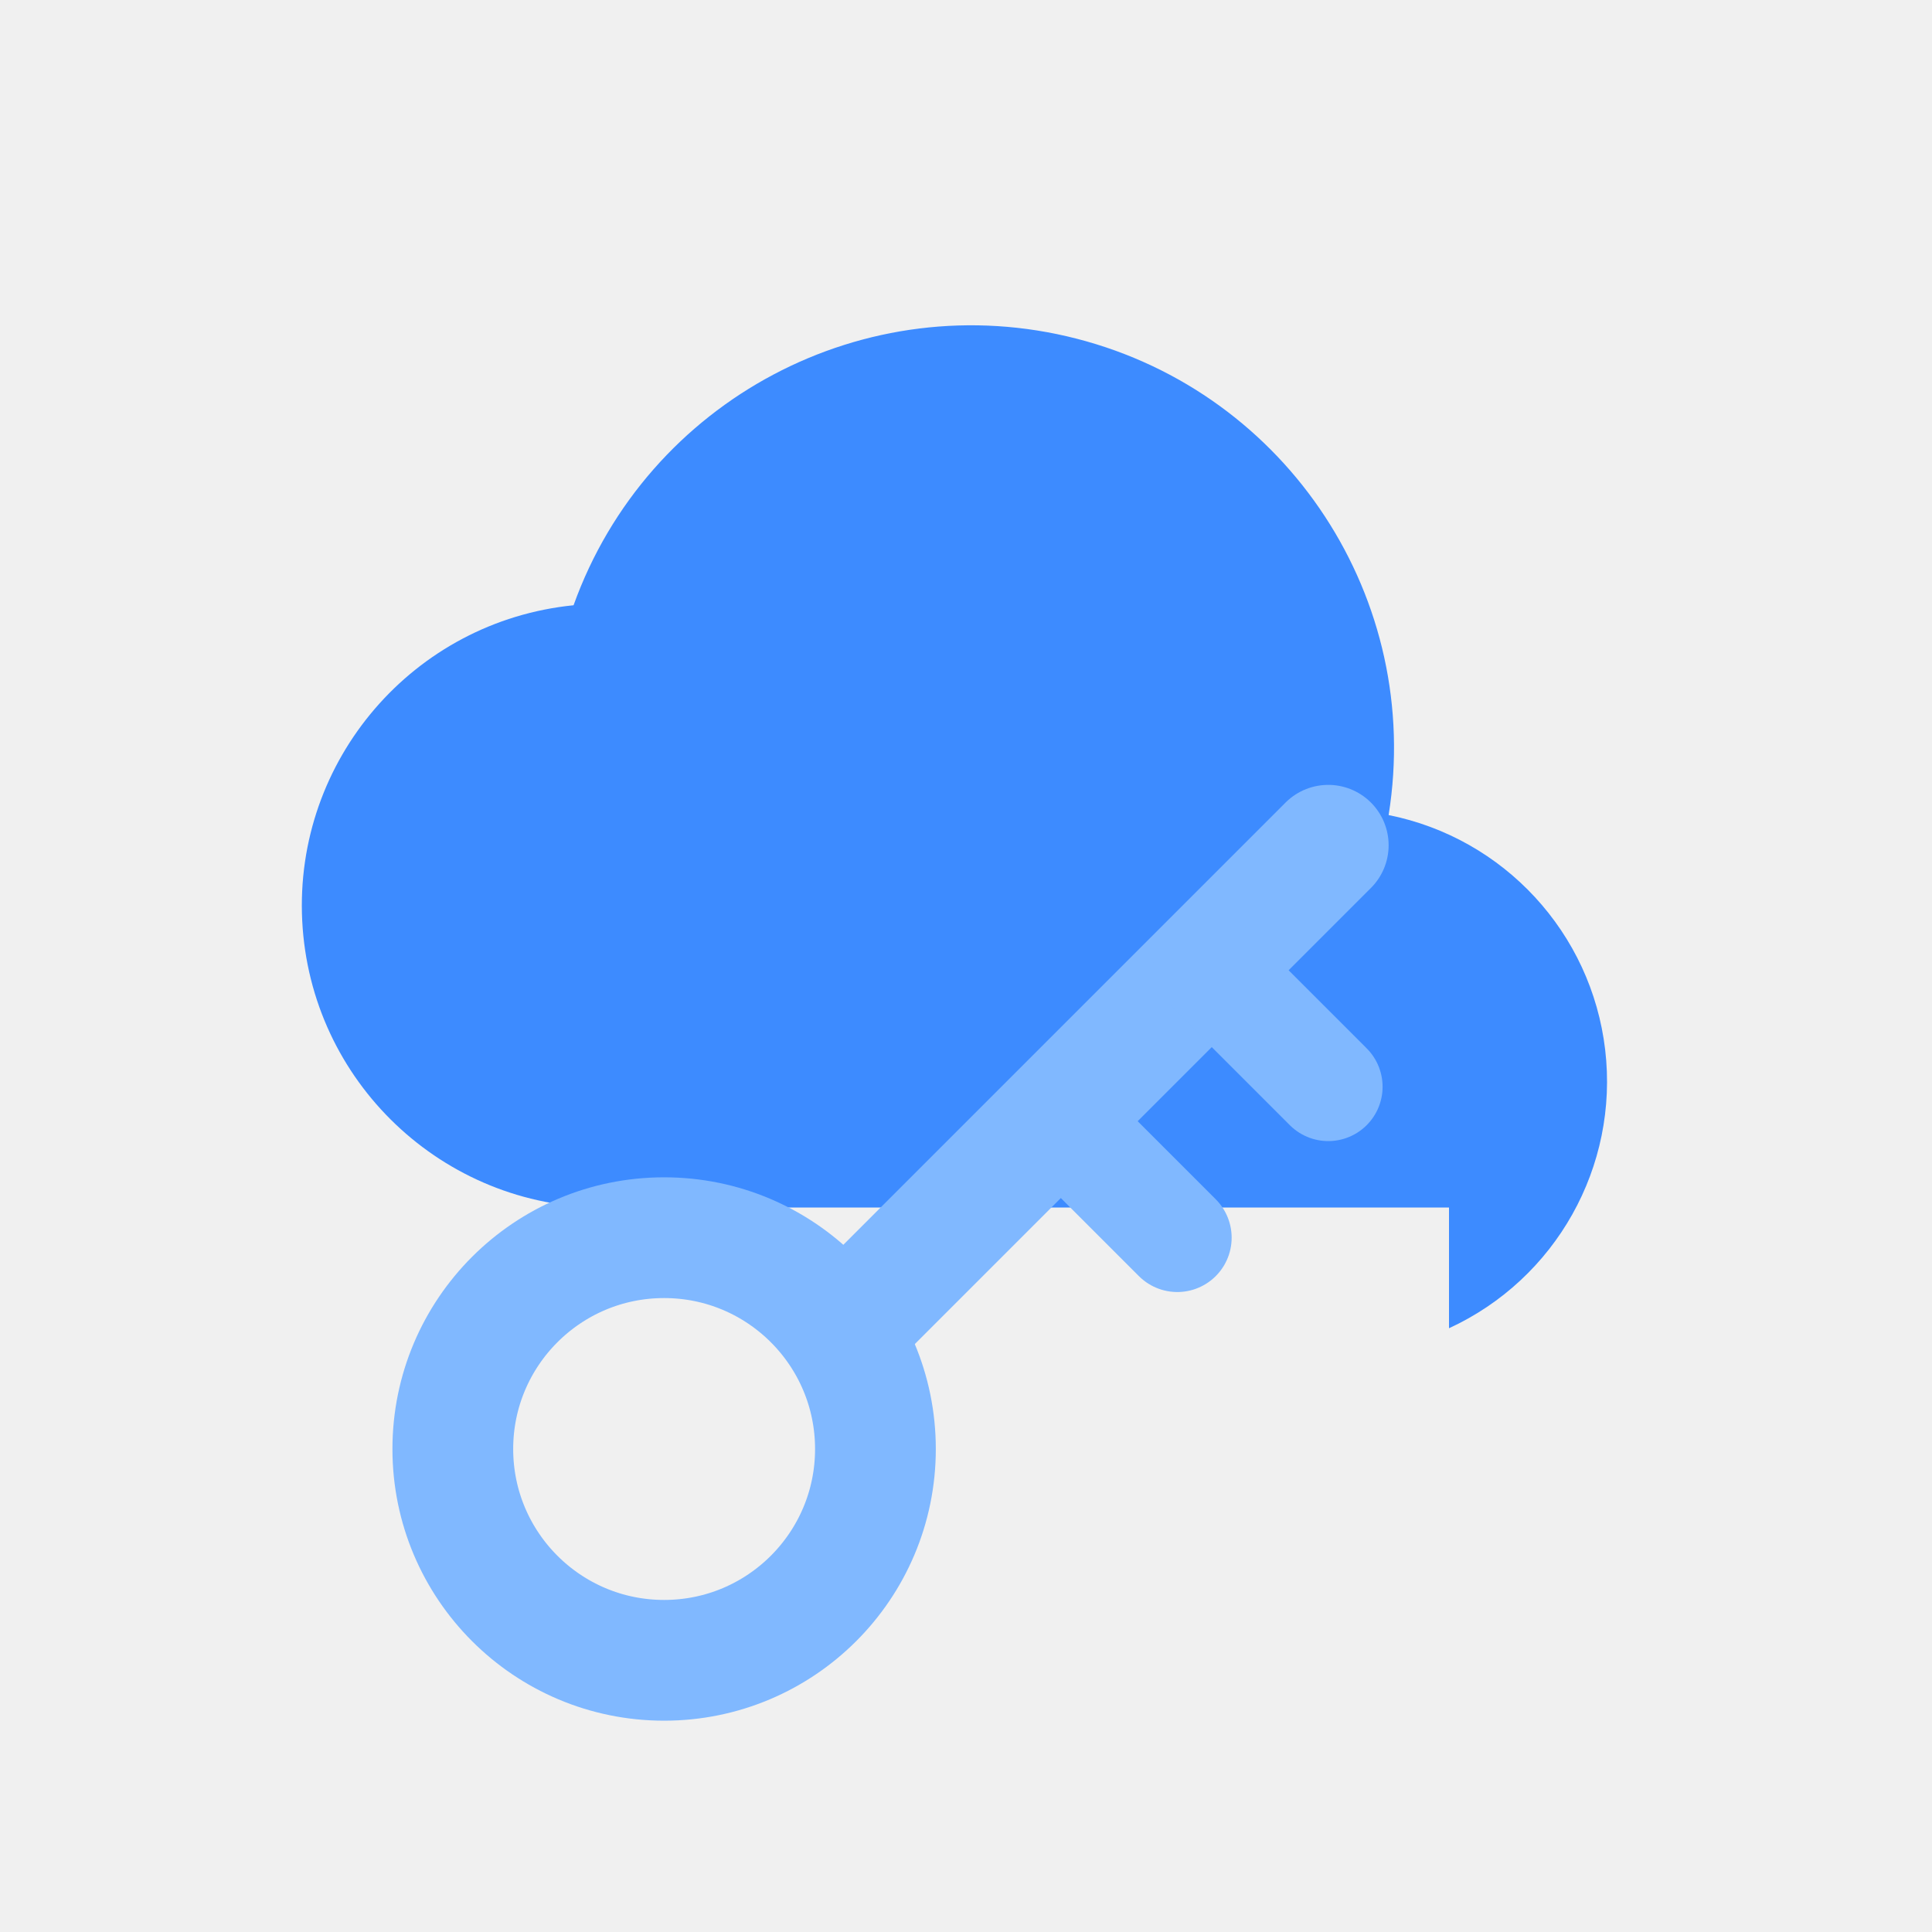
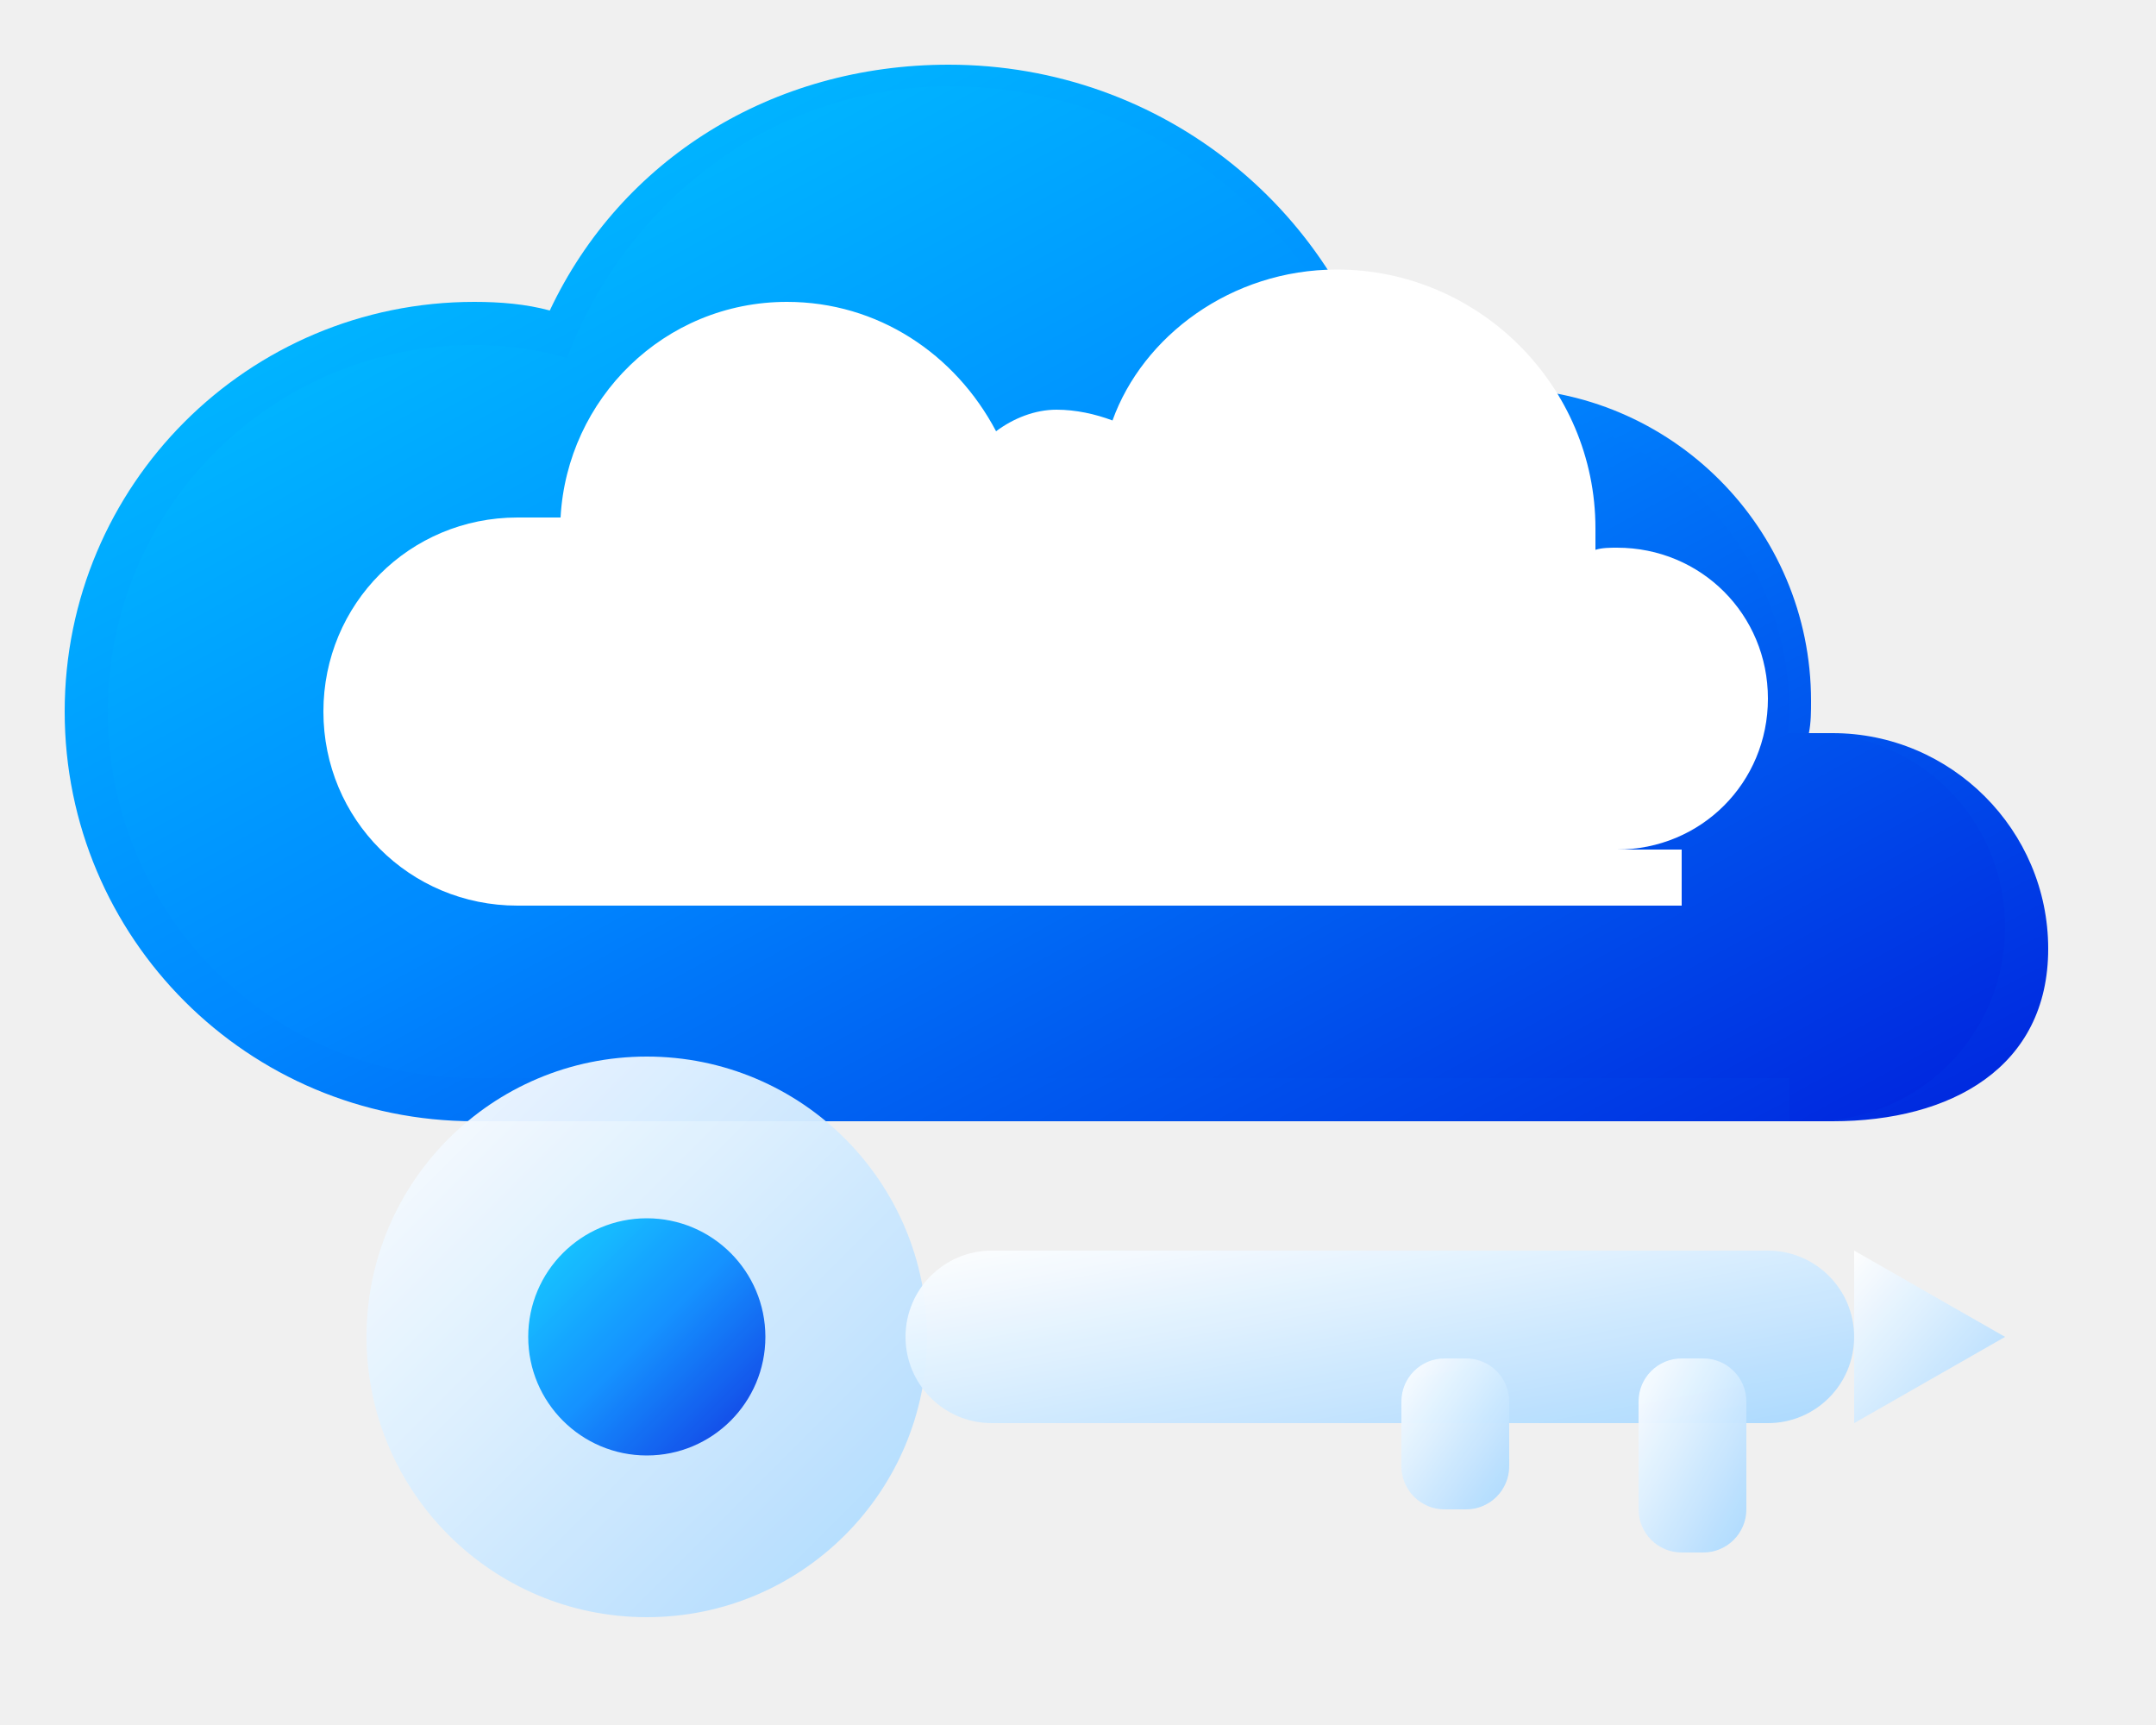
- <svg xmlns="http://www.w3.org/2000/svg" viewBox="0 0 32 32" fill="none">
-   <path d="M24 20H10a5 5 0 0 1-.5-9.975A7 7 0 0 1 23 13.5a4.5 4.5 0 0 1 1 8.5z" fill="#3d8bff" />
-   <circle cx="11" cy="24" r="3.5" stroke="#80b8ff" stroke-width="2" fill="none" />
-   <line x1="14.2" y1="21.8" x2="22" y2="14" stroke="#80b8ff" stroke-width="2" stroke-linecap="round" />
-   <line x1="20" y1="16" x2="22" y2="18" stroke="#80b8ff" stroke-width="1.8" stroke-linecap="round" />
-   <line x1="17.5" y1="18.5" x2="19.5" y2="20.5" stroke="#80b8ff" stroke-width="1.8" stroke-linecap="round" />
+ <svg xmlns="http://www.w3.org/2000/svg" viewBox="0 0 100 80">
+   <defs>
+     <linearGradient id="cg" x1="0" y1="0" x2="1" y2="1">
+       <stop offset="0%" stop-color="#00CFFF" />
+       <stop offset="50%" stop-color="#0088FF" />
+       <stop offset="100%" stop-color="#0022DD" />
+     </linearGradient>
+     <linearGradient id="kg" x1="0" y1="0" x2="1" y2="1">
+       <stop offset="0%" stop-color="#FFFFFF" />
+       <stop offset="100%" stop-color="#A8D8FF" />
+     </linearGradient>
+   </defs>
+   <path d="M82 52H22C11.5 52 3 43.5 3 33S11.5 14 22 14c1.2 0 2.4.1 3.5.4C28.8 7.4 35.8 3 44 3c10 0 18.3 6.9 20.4 16.2C66 18.5 67.7 18 69.5 18 77.5 18 84 24.5 84 32.5c0 .5 0 1-.1 1.5H85c5.5 0 10 4.5 10 10S90.5 52 85 52h-3z" fill="url(#cg)" />
+   <path d="M79 44H25c-5.5 0-10-4.5-10-10s4.5-10 10-10h1.5C27.2 18 32.5 13 39 13c5.5 0 10.2 3.5 12 8.5C52.5 20.5 54 20 55.5 20c6 0 11 4.4 11.5 10.2.5 0 1-.2 1.5-.2 4.4 0 8 3.6 8 8s-3.6 8-8 8h11z" fill="white" opacity="0" />
+   <path d="M83 50H22C12.6 50 5 42.4 5 33S12.6 16 22 16c1.5 0 2.9.2 4.3.6C29.1 9.2 36 4 44 4c9.5 0 17.5 6.5 19.8 15.4C65.2 19.1 67 19 69 19c7.7 0 14 6.3 14 14 0 .3 0 .7-.1 1H84c5 0 9 4 9 9s-4 9-9 9h-1z" fill="url(#cg)" />
+   <path d="M78 42H24c-5 0-9-4-9-9s4-9 9-9h2c.3-5.5 4.8-10 10.5-10 4.2 0 7.8 2.4 9.7 6C47 19.4 48 19 49 19c.9 0 1.8.2 2.6.5C53 15.6 57.1 12.5 62 12.5c6.6 0 12 5.4 12 12v1c.3-.1.7-.1 1-.1 3.9 0 7 3.1 7 7s-3.1 7-7 7h3z" fill="white" />
+   <ellipse cx="30" cy="62" rx="13" ry="13" fill="url(#kg)" opacity="0.95" />
+   <ellipse cx="30" cy="62" rx="5.5" ry="5.5" fill="url(#cg)" opacity="0.9" />
+   <rect x="42" y="58" width="44" height="8" rx="4" fill="url(#kg)" opacity="0.95" />
+   <rect x="76" y="63" width="5" height="9" rx="2" fill="url(#kg)" opacity="0.95" />
+   <rect x="65" y="63" width="5" height="7" rx="2" fill="url(#kg)" opacity="0.95" />
+   <path d="M86 58l7 4-7 4z" fill="url(#kg)" opacity="0.95" />
</svg>
